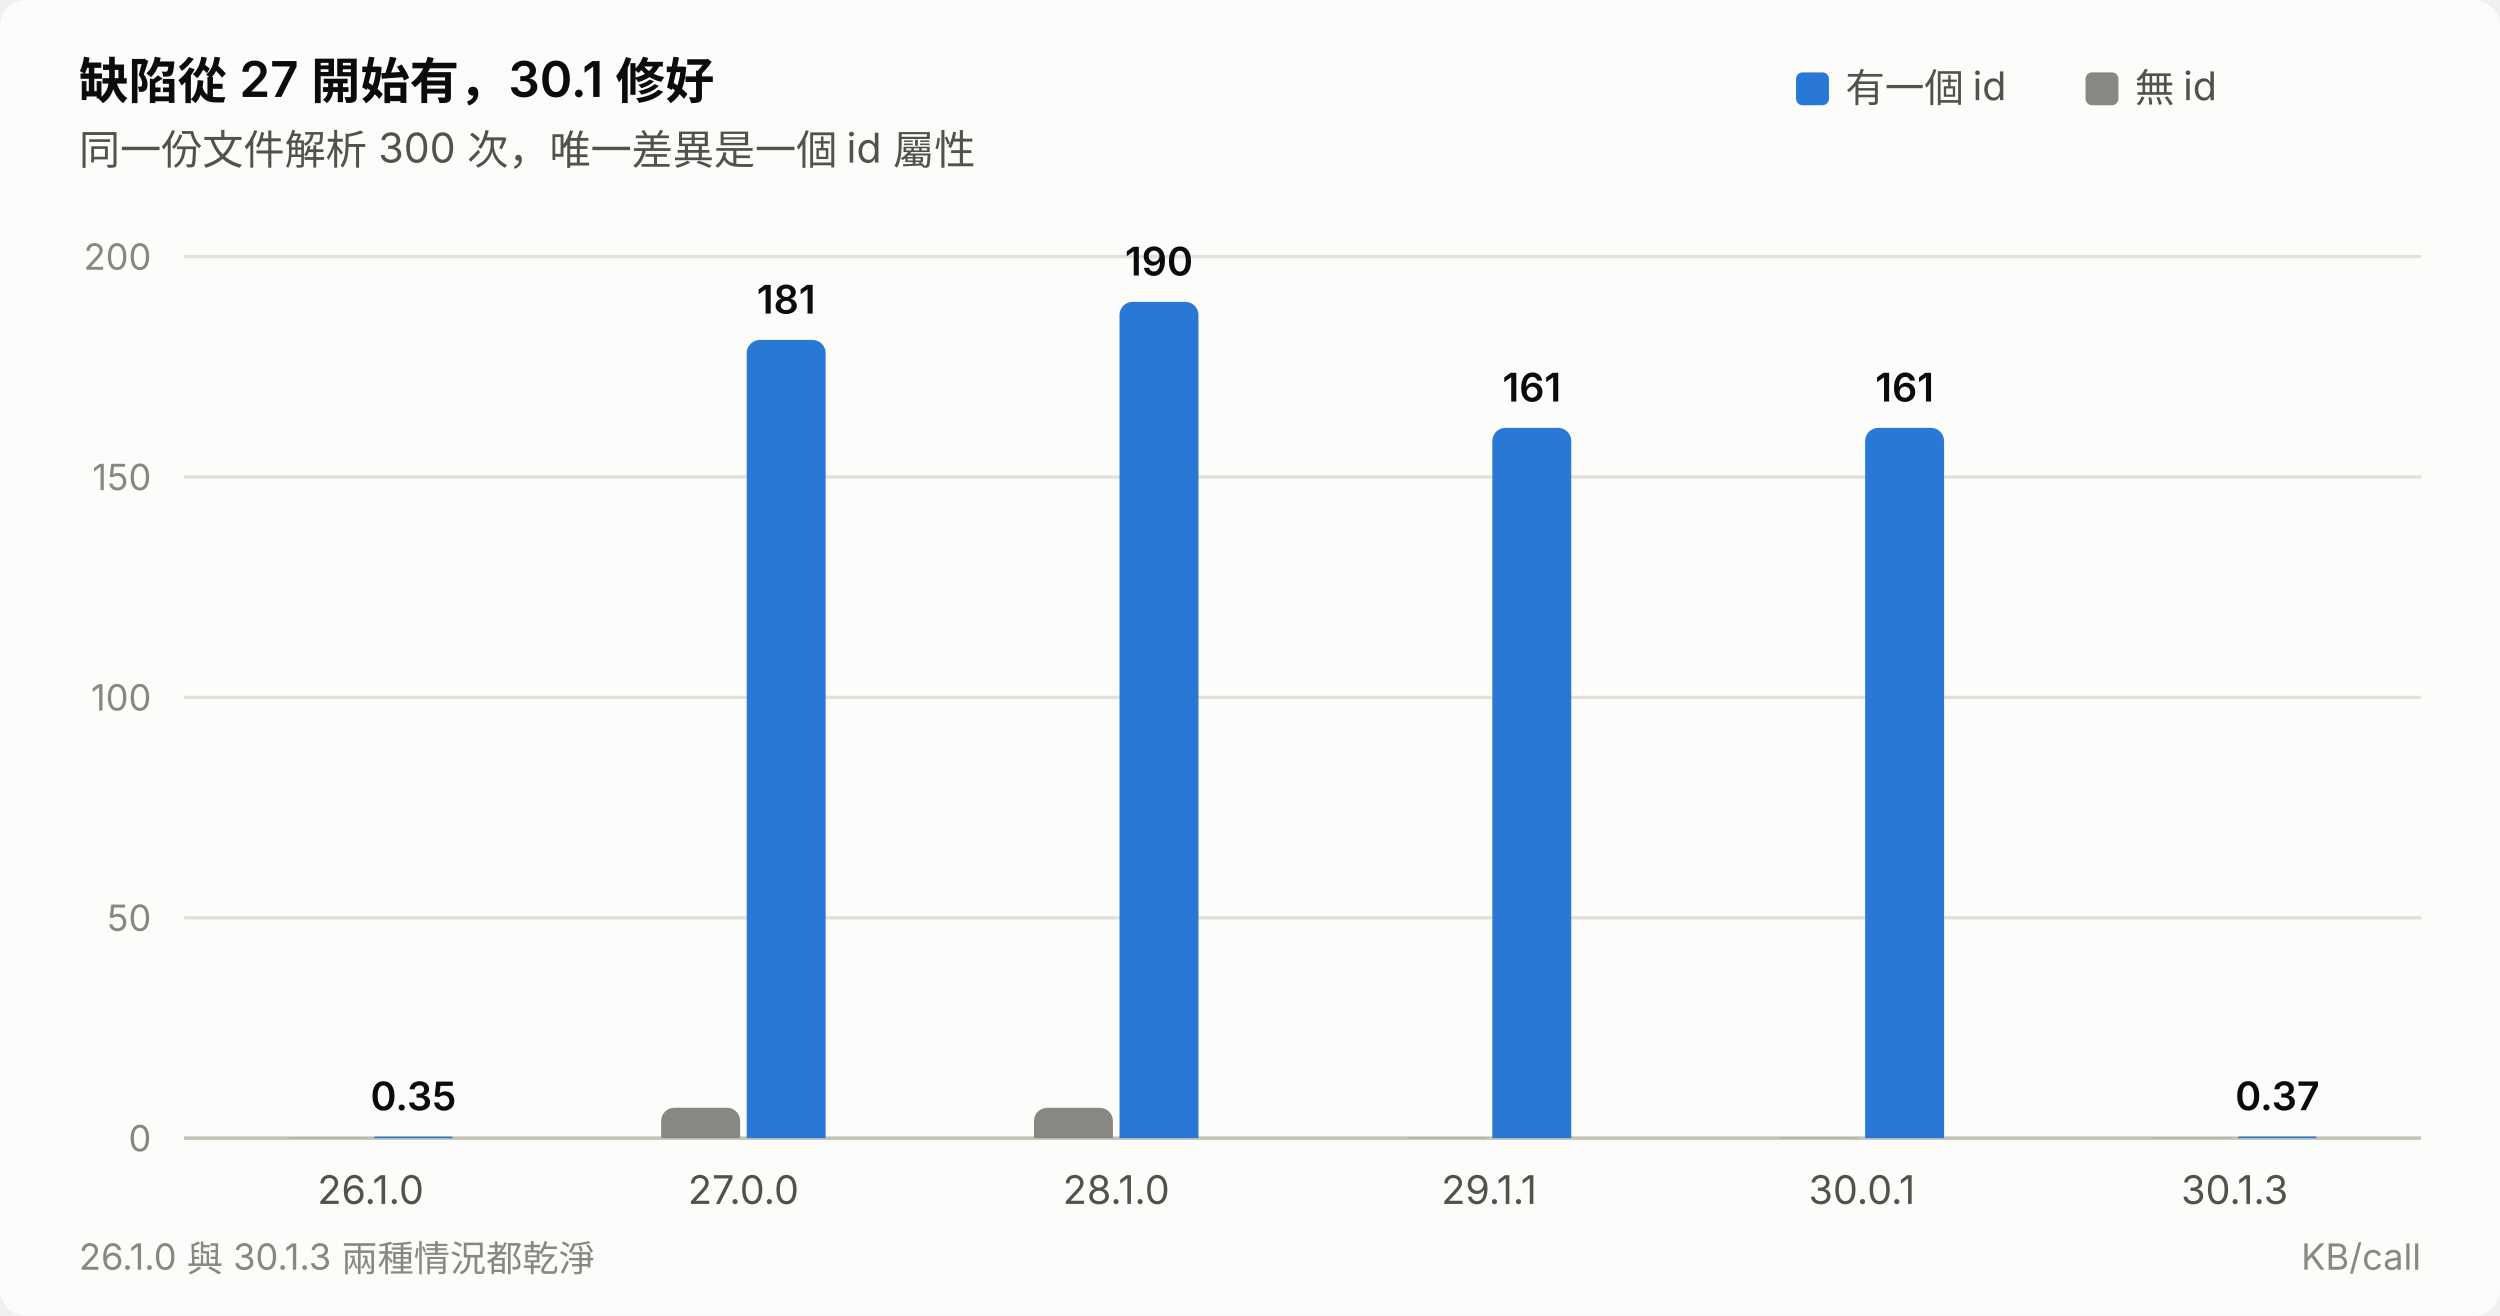
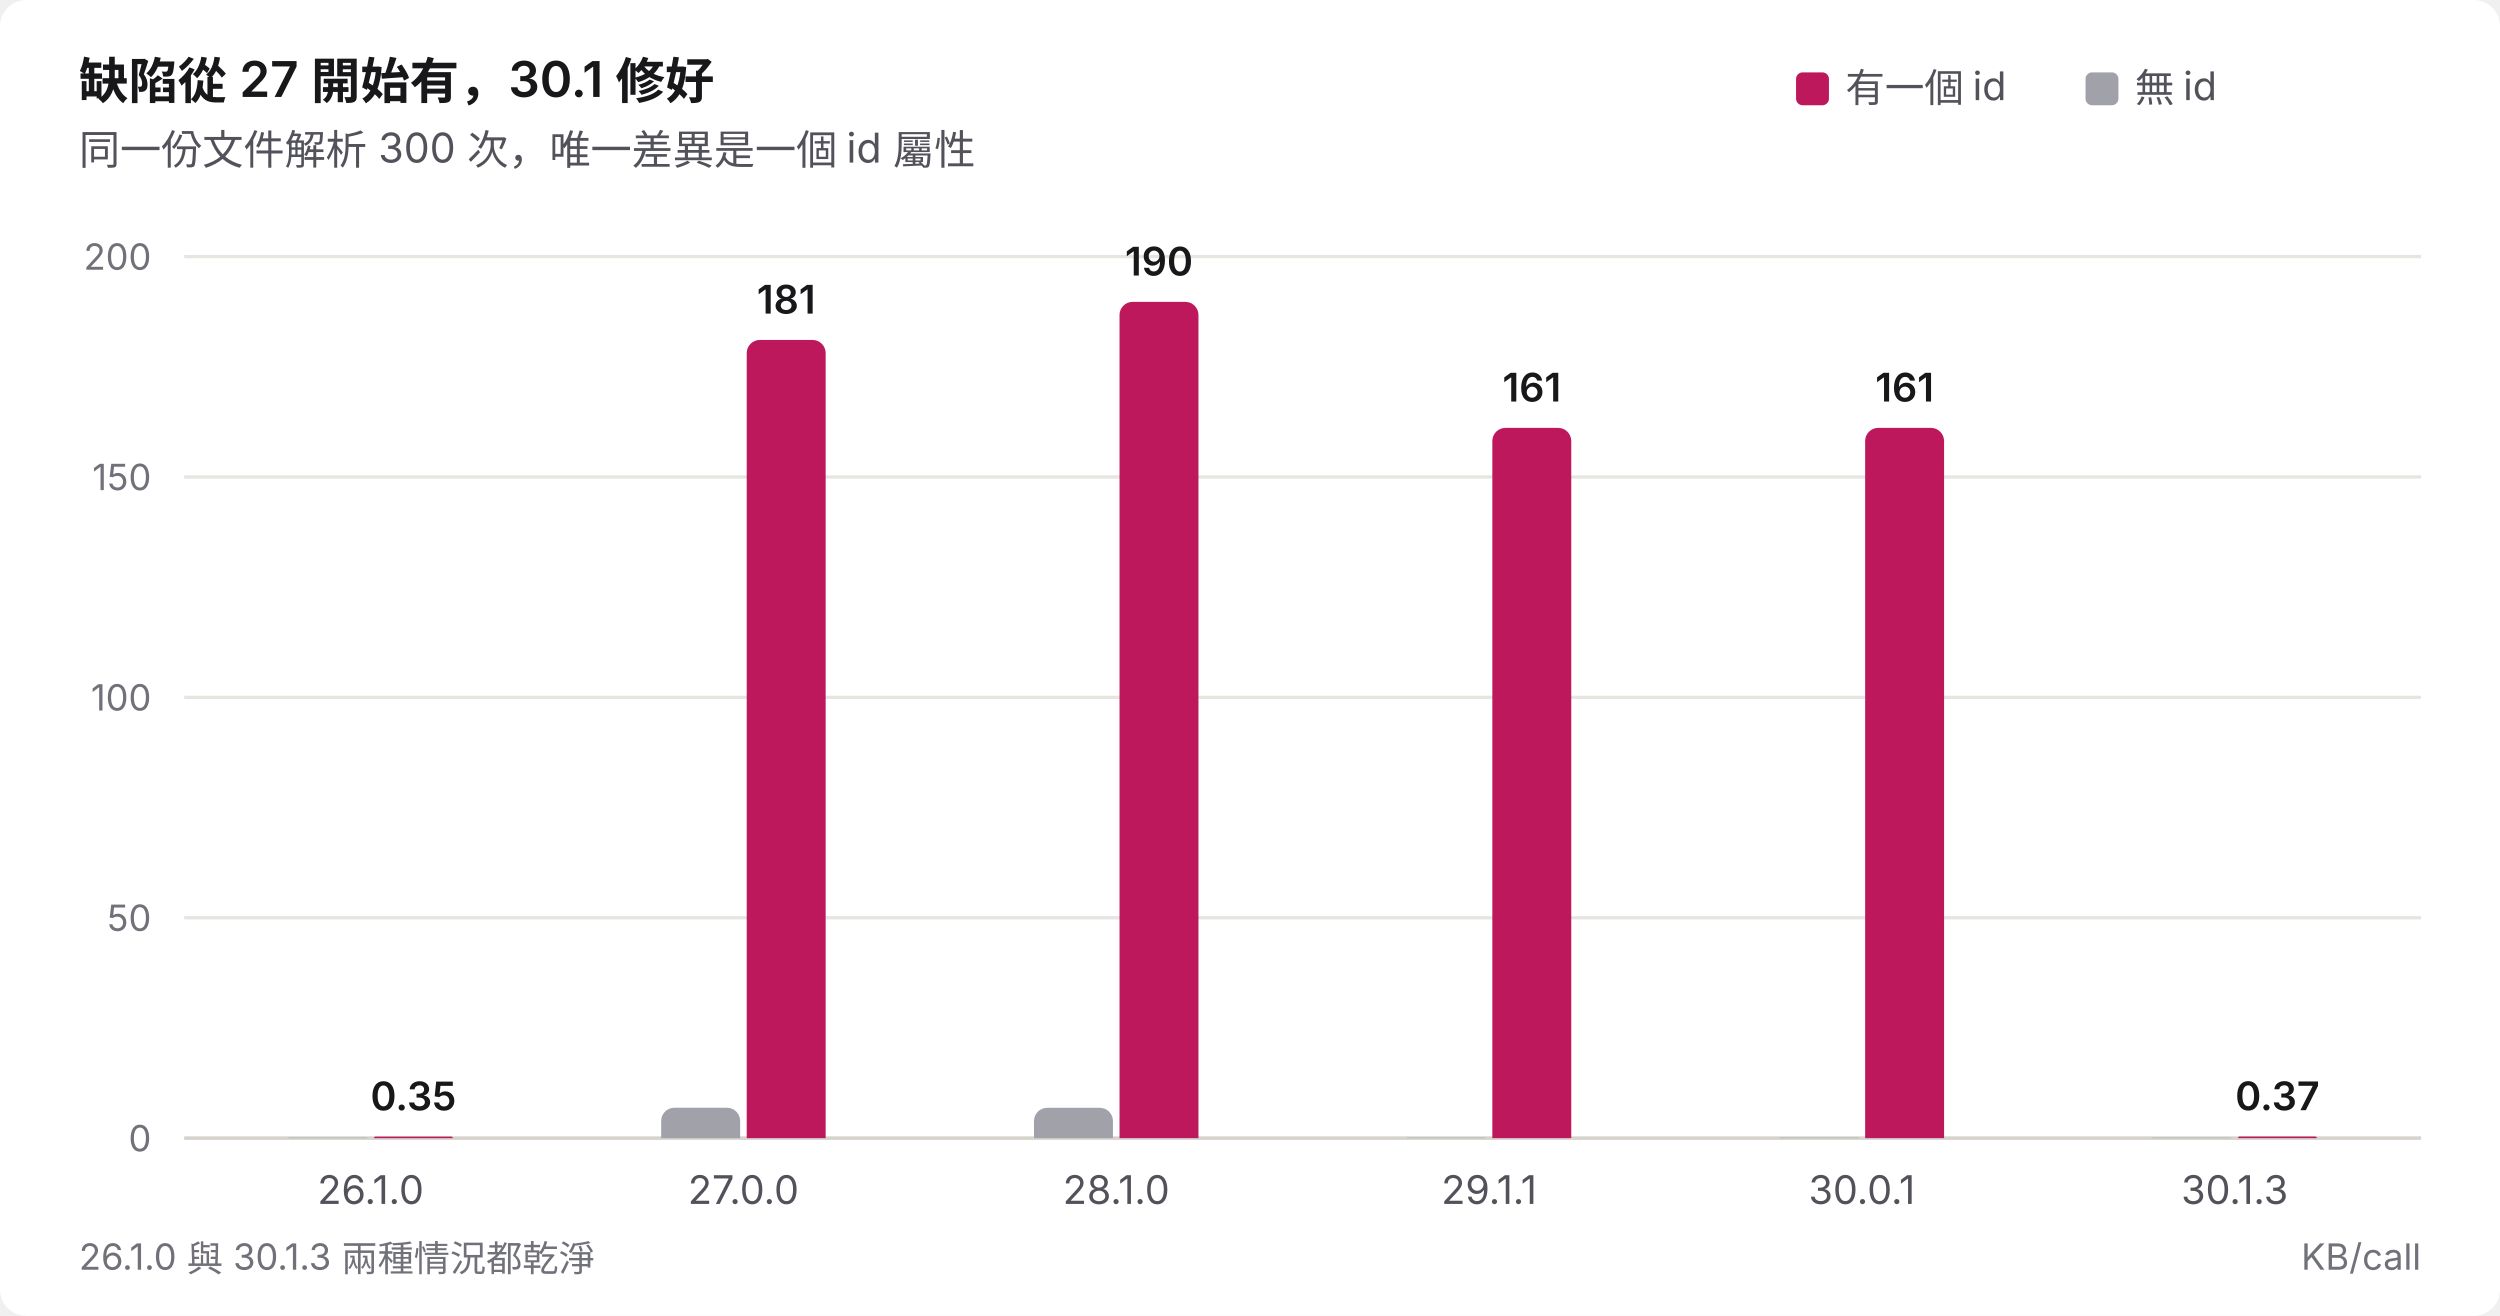
<svg xmlns="http://www.w3.org/2000/svg" viewBox="0 0 760 400" width="760" height="400" role="img" aria-labelledby="t d">
  <style>
-     .s { fill: #fcfcfb }
-     .ink { fill: #0b0b0b }  .ink2 { fill: #52514e }
-     .muted { fill: #898781 }
-     .grid { stroke: #e1e0d9 }  .axis { stroke: #c3c2b7 }
-     .accent { fill: #2a78d6 }  .context { fill: #898781 }
-     .gap { stroke: #fcfcfb }
-     text { font-family: system-ui, -apple-system, "Segoe UI", "PingFang TC", "Noto Sans TC", sans-serif; }
+     .s { fill: #ffffff }
+     .ink { fill: #18181b }  .ink2 { fill: #52525b }
+     .muted { fill: #71717a }
+     .grid { stroke: #e7e5e0 }  .axis { stroke: #d6d3cd }
+     .accent { fill: #be185d }  .context { fill: #a1a1aa }
+     .gap { stroke: #ffffff }
+     text { font-family: "Noto Sans TC", "PingFang TC", "Microsoft JhengHei", system-ui, -apple-system, "Segoe UI", sans-serif; }
    .t   { font-size: 15px; font-weight: 600 }
    .st  { font-size: 12.5px }
    .lbl { font-size: 12px }
    .val { font-size: 12px; font-weight: 600 }
    .tick { font-size: 11px; font-variant-numeric: tabular-nums }
    @media (prefers-color-scheme: dark) {
-       .s { fill: #1a1a19 }
-       .ink { fill: #ffffff }  .ink2 { fill: #c3c2b7 }
-       .muted { fill: #898781 }
-       .grid { stroke: #2c2c2a }  .axis { stroke: #383835 }
-       .accent { fill: #3987e5 }  .context { fill: #898781 }
-       .gap { stroke: #1a1a19 }
+       .s { fill: #1c1c1f }
+       .ink { fill: #ededef }  .ink2 { fill: #a1a1aa }
+       .muted { fill: #8b8b93 }
+       .grid { stroke: #2e2e33 }  .axis { stroke: #3f3f46 }
+       .accent { fill: #ec4899 }  .context { fill: #71717a }
+       .gap { stroke: #1c1c1f }
    }
  </style>
  <rect width="760" height="400" rx="8" class="s" />
  <text x="24" y="30" class="t ink">缺陷從 27 開始有，30.1 修好</text>
  <text x="24" y="50" class="st ink2">同一份文件解析 300 次，唯一差異是一個 id 屬性</text>
  <rect x="546" y="22" width="10" height="10" rx="2" class="accent" />
  <text x="561" y="31" class="lbl ink2">有一個 id</text>
  <rect x="634" y="22" width="10" height="10" rx="2" class="context" />
  <text x="649" y="31" class="lbl ink2">無 id</text>
  <text x="24" y="386" class="tick muted">26.1.0 與 30.1.3 兩種情況都乾淨</text>
  <text x="736" y="386" class="tick muted" text-anchor="end">KB/call</text>
  <line x1="56" y1="346" x2="736" y2="346" class="grid" stroke-width="1" />
  <text x="46" y="350" class="tick muted" text-anchor="end">0</text>
  <line x1="56" y1="279" x2="736" y2="279" class="grid" stroke-width="1" />
  <text x="46" y="283" class="tick muted" text-anchor="end">50</text>
  <line x1="56" y1="212" x2="736" y2="212" class="grid" stroke-width="1" />
  <text x="46" y="216" class="tick muted" text-anchor="end">100</text>
  <line x1="56" y1="145" x2="736" y2="145" class="grid" stroke-width="1" />
  <text x="46" y="149" class="tick muted" text-anchor="end">150</text>
  <line x1="56" y1="78" x2="736" y2="78" class="grid" stroke-width="1" />
  <text x="46" y="82" class="tick muted" text-anchor="end">200</text>
  <line x1="56" y1="346" x2="736" y2="346" class="axis" stroke-width="1" />
  <path d="M87.667,346v0a0.147,0.147 0 0 1 0.147,-0.147h23.705a0.147,0.147 0 0 1 0.147,0.147v0z" class="context" />
  <path d="M113.667,346v0a0.469,0.469 0 0 1 0.469,-0.469h23.062a0.469,0.469 0 0 1 0.469,0.469v0z" class="accent" />
  <text x="125.667" y="337.531" class="val ink" text-anchor="middle">0.35</text>
  <text x="112.667" y="366" class="lbl ink2" text-anchor="middle">26.1.0</text>
  <path d="M201,346v-5.246a4,4 0 0 1 4,-4h16a4,4 0 0 1 4,4v5.246z" class="context" />
  <path d="M227,346v-238.661a4,4 0 0 1 4,-4h16a4,4 0 0 1 4,4v238.661z" class="accent" />
  <text x="239" y="95.339" class="val ink" text-anchor="middle">181</text>
  <text x="226" y="366" class="lbl ink2" text-anchor="middle">27.0.0</text>
  <path d="M314.333,346v-5.219a4,4 0 0 1 4,-4h16a4,4 0 0 1 4,4v5.219z" class="context" />
  <path d="M340.333,346v-250.238a4,4 0 0 1 4,-4h16a4,4 0 0 1 4,4v250.238z" class="accent" />
  <text x="352.333" y="83.762" class="val ink" text-anchor="middle">190</text>
  <text x="339.333" y="366" class="lbl ink2" text-anchor="middle">28.1.0</text>
  <path d="M427.667,346v0a0.147,0.147 0 0 1 0.147,-0.147h23.705a0.147,0.147 0 0 1 0.147,0.147v0z" class="context" />
  <path d="M453.667,346v-211.928a4,4 0 0 1 4,-4h16a4,4 0 0 1 4,4v211.928z" class="accent" />
  <text x="465.667" y="122.072" class="val ink" text-anchor="middle">161</text>
  <text x="452.667" y="366" class="lbl ink2" text-anchor="middle">29.1.1</text>
  <path d="M541,346v0a0.147,0.147 0 0 1 0.147,-0.147h23.705a0.147,0.147 0 0 1 0.147,0.147v0z" class="context" />
  <path d="M567,346v-211.928a4,4 0 0 1 4,-4h16a4,4 0 0 1 4,4v211.928z" class="accent" />
  <text x="579" y="122.072" class="val ink" text-anchor="middle">161</text>
  <text x="566" y="366" class="lbl ink2" text-anchor="middle">30.0.1</text>
  <path d="M654.333,346v0a0.134,0.134 0 0 1 0.134,-0.134h23.732a0.134,0.134 0 0 1 0.134,0.134v0z" class="context" />
  <path d="M680.333,346v0a0.496,0.496 0 0 1 0.496,-0.496h23.008a0.496,0.496 0 0 1 0.496,0.496v0z" class="accent" />
  <text x="692.333" y="337.504" class="val ink" text-anchor="middle">0.37</text>
  <text x="679.333" y="366" class="lbl ink2" text-anchor="middle">30.1.3</text>
</svg>
